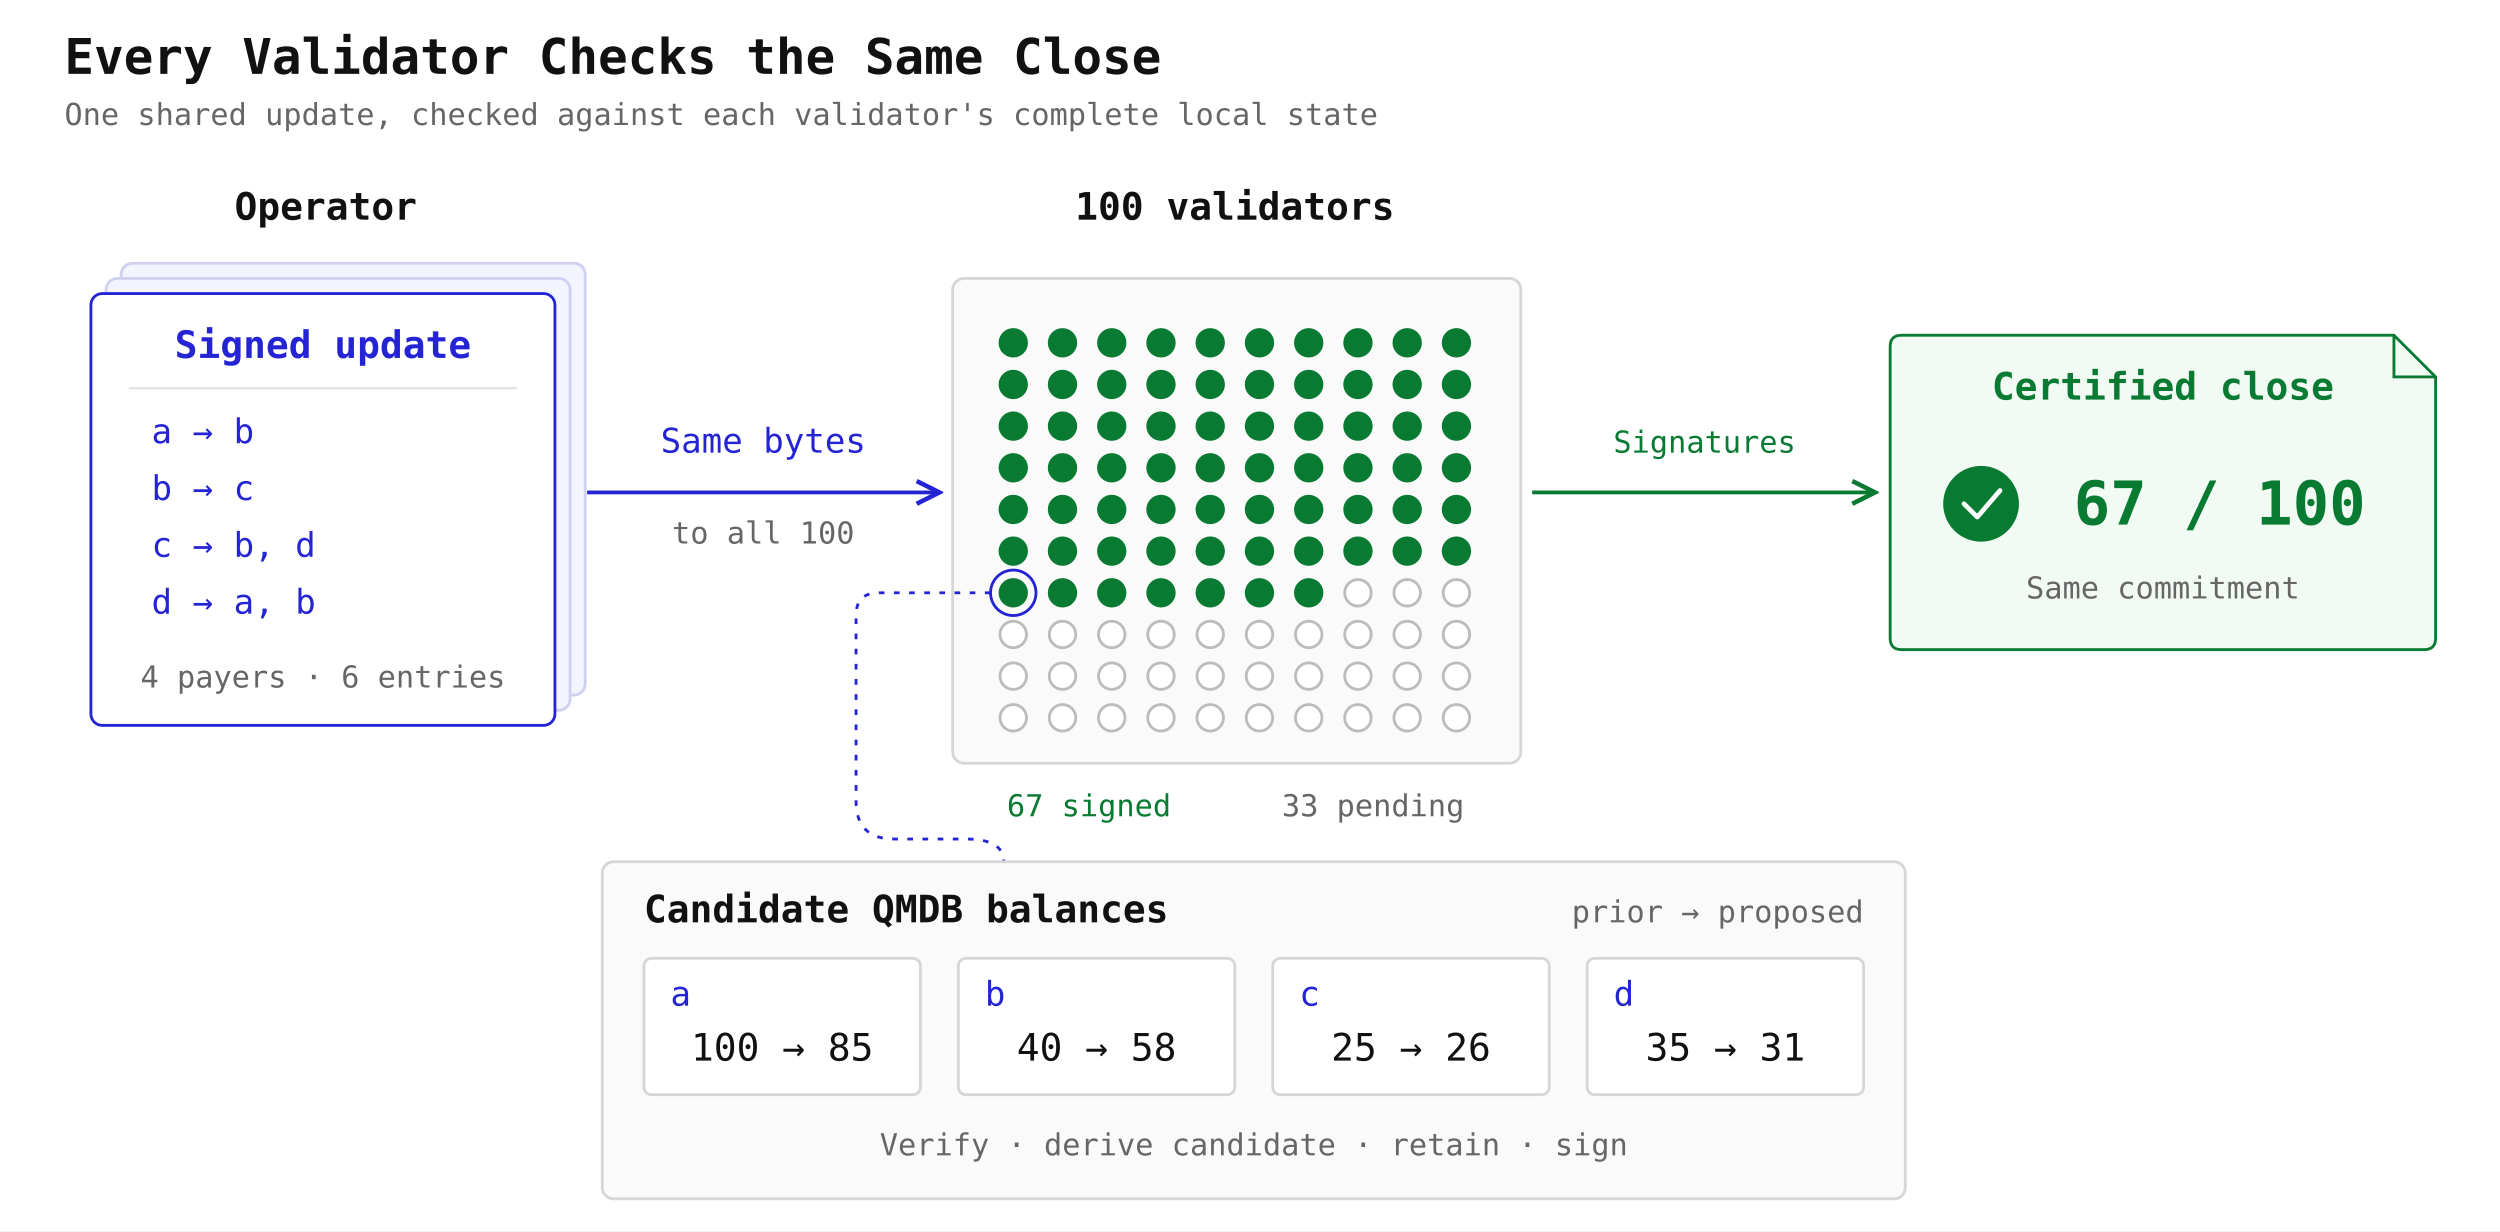
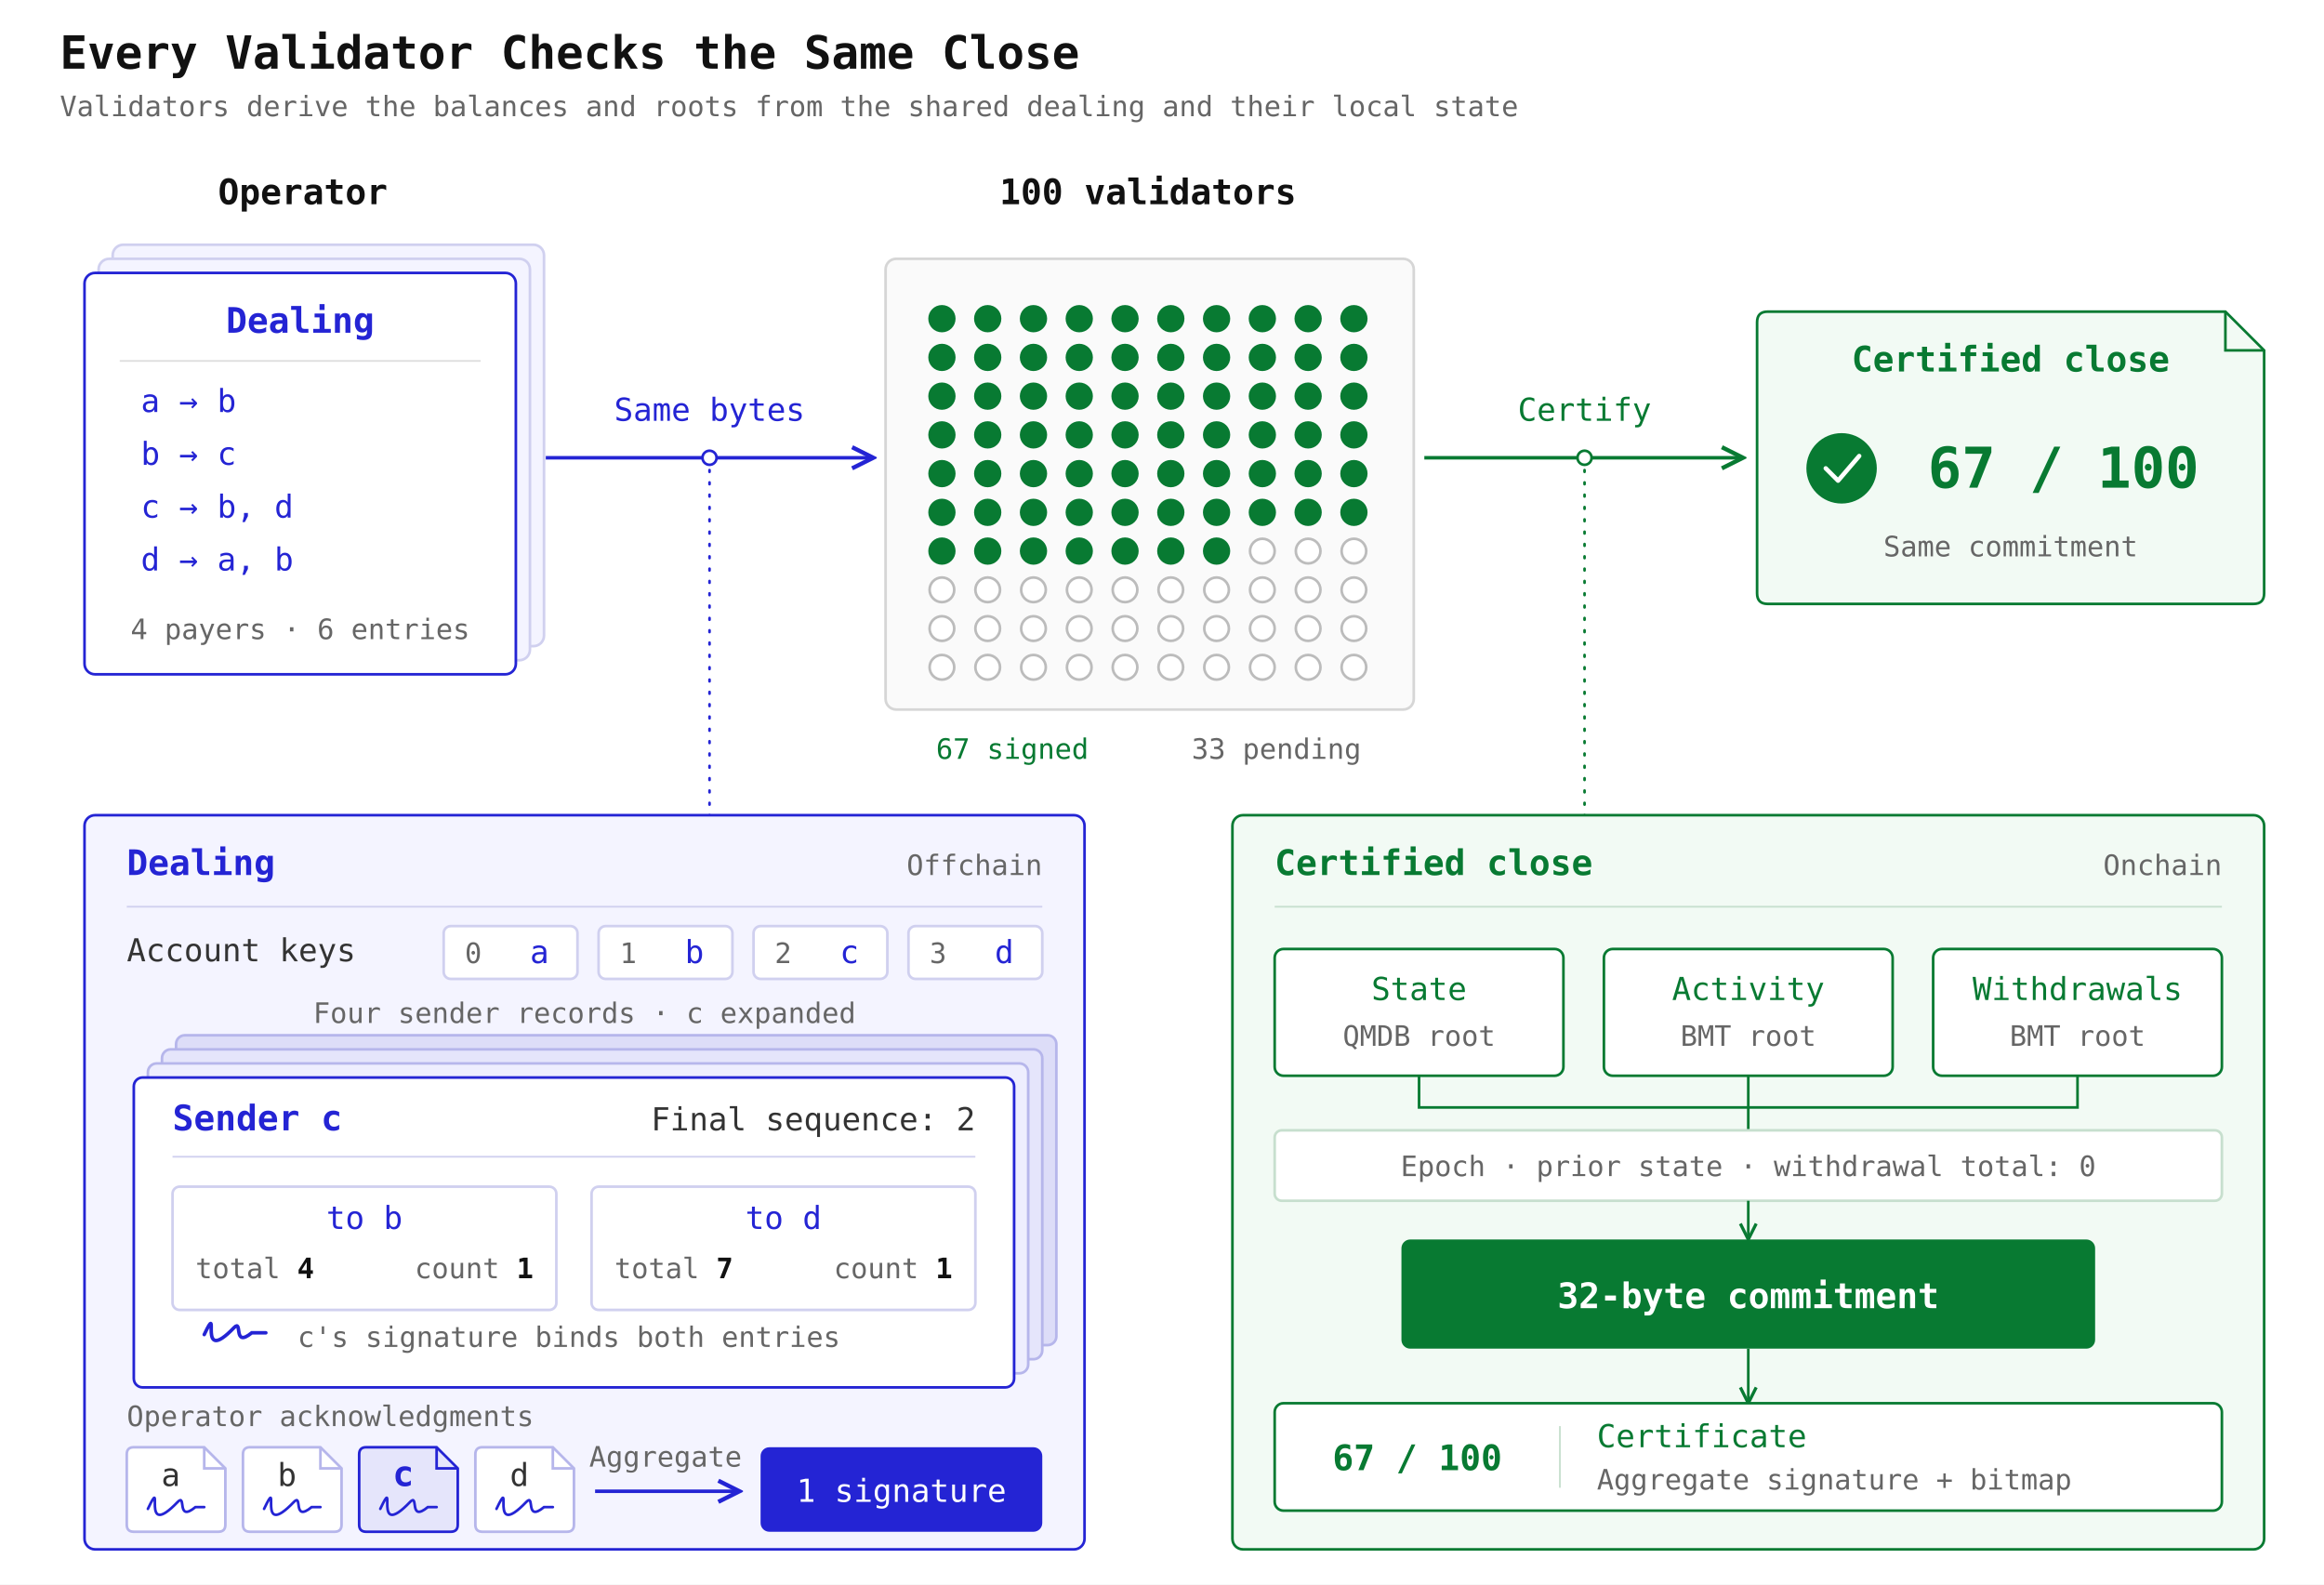
- <svg xmlns="http://www.w3.org/2000/svg" viewBox="0 0 1320 650" role="img" aria-labelledby="title description">
-   <rect width="1320" height="650" fill="#fff" />
+ <svg xmlns="http://www.w3.org/2000/svg" viewBox="0 0 1320 900" role="img" aria-labelledby="title description">
+   <rect width="1320" height="900" fill="#fff" />
  <style>
    text { font-family: ui-monospace, SFMono-Regular, Menlo, Monaco, Consolas, monospace; }
    .title { font-size: 26px; font-weight: 700; fill: #111; }
    .heading { font-size: 20px; font-weight: 700; fill: #111; }
    .label { font-size: 18px; fill: #333; }
    .note { font-size: 16px; fill: #666; }
-     .balance { font-size: 20px; fill: #111; }
    .center { text-anchor: middle; }
    .right { text-anchor: end; }
    .blue { fill: #2424d4; }
    .green { fill: #087a32; }
    .panel { fill: #fafafa; stroke: #d6d6d6; stroke-width: 1.5; }
-     .record { fill: #fff; stroke: #d6d6d6; stroke-width: 1.5; }
+     .entry { fill: #fff; stroke: #d0d0ef; stroke-width: 1.5; }
+     .binding { fill: none; stroke: #087a32; stroke-width: 1.5; }
    .wire { fill: none; stroke-width: 2; }
    .broadcast { stroke: #2424d4; marker-end: url(#broadcast-arrow); }
    .vote { stroke: #087a32; marker-end: url(#vote-arrow); }
    .signed { fill: #087a32; stroke: #087a32; }
    .pending { fill: #fff; stroke: #bcbcbc; }
-     .leader { fill: none; stroke: #2424d4; stroke-width: 1.5; stroke-dasharray: 3 5; }
+     .leader { fill: none; stroke-width: 1.5; stroke-dasharray: 1 6; stroke-linecap: round; }
  </style>
  <defs>
    <marker id="broadcast-arrow" markerWidth="8" markerHeight="8" refX="7" refY="4" orient="auto">
      <path d="M1 1 L7 4 L1 7" fill="none" stroke="#2424d4" stroke-width="1.2" />
    </marker>
    <marker id="vote-arrow" markerWidth="8" markerHeight="8" refX="7" refY="4" orient="auto">
      <path d="M1 1 L7 4 L1 7" fill="none" stroke="#087a32" stroke-width="1.2" />
    </marker>
    <circle id="validator" r="7" stroke-width="1.5" />
+     <g id="operator-ack">
+       <path d="M4 0 H44 L56 12 V44 Q56 48 52 48 H4 Q0 48 0 44 V4 Q0 0 4 0 Z" stroke-width="1.5" />
+       <path d="M44 0 V12 H56" fill="none" stroke-width="1.5" />
+       <path d="M12 35 C22 14 7 54 29 31 C34 26 28 43 39 34 L44 34" fill="none" stroke="#2424d4" stroke-width="1.5" stroke-linecap="round" />
+     </g>
    <g id="validator-row">
      <use href="#validator" x="0" />
      <use href="#validator" x="26" />
      <use href="#validator" x="52" />
      <use href="#validator" x="78" />
      <use href="#validator" x="104" />
      <use href="#validator" x="130" />
      <use href="#validator" x="156" />
      <use href="#validator" x="182" />
      <use href="#validator" x="208" />
      <use href="#validator" x="234" />
    </g>
  </defs>
  <text class="title" x="34" y="39">Every Validator Checks the Same Close</text>
-   <text class="note" x="34" y="66">One shared update, checked against each validator's complete local state</text>
+   <text class="note" x="34" y="66">Validators derive the balances and roots from the shared dealing and their local state</text>
  <text class="heading center" x="172" y="116">Operator</text>
  <rect x="64" y="139" width="245" height="228" rx="6" fill="#f4f4ff" stroke="#d0d0ef" stroke-width="1.5" />
  <rect x="56" y="147" width="245" height="228" rx="6" fill="#f4f4ff" stroke="#d0d0ef" stroke-width="1.5" />
  <rect x="48" y="155" width="245" height="228" rx="6" fill="#fff" stroke="#2424d4" stroke-width="1.5" />
-   <text class="heading center blue" x="170.5" y="189">Signed update</text>
+   <text class="heading center blue" x="170.5" y="189">Dealing</text>
  <path d="M68 205 H273" stroke="#dedede" />
  <text class="label blue" x="80" y="234">a → b</text>
  <text class="label blue" x="80" y="264">b → c</text>
  <text class="label blue" x="80" y="294">c → b, d</text>
  <text class="label blue" x="80" y="324">d → a, b</text>
  <text class="note center" x="170.5" y="363">4 payers · 6 entries</text>
  <path class="wire broadcast" d="M310 260 H496" />
  <text class="label center blue" x="403" y="239">Same bytes</text>
-   <text class="note center" x="403" y="287">to all 100</text>
  <text class="heading center" x="652" y="116">100 validators</text>
  <rect class="panel" x="503" y="147" width="300" height="256" rx="6" />
  <g class="signed" transform="translate(535 181)">
    <use href="#validator-row" y="0" />
    <use href="#validator-row" y="22" />
    <use href="#validator-row" y="44" />
    <use href="#validator-row" y="66" />
    <use href="#validator-row" y="88" />
    <use href="#validator-row" y="110" />
  </g>
  <g transform="translate(535 313)">
    <use class="signed" href="#validator" x="0" />
    <use class="signed" href="#validator" x="26" />
    <use class="signed" href="#validator" x="52" />
    <use class="signed" href="#validator" x="78" />
    <use class="signed" href="#validator" x="104" />
    <use class="signed" href="#validator" x="130" />
    <use class="signed" href="#validator" x="156" />
    <use class="pending" href="#validator" x="182" />
    <use class="pending" href="#validator" x="208" />
    <use class="pending" href="#validator" x="234" />
  </g>
  <g class="pending" transform="translate(535 335)">
    <use href="#validator-row" y="0" />
    <use href="#validator-row" y="22" />
    <use href="#validator-row" y="44" />
  </g>
-   <circle cx="535" cy="313" r="12" fill="none" stroke="#2424d4" stroke-width="1.5" />
  <text class="note center green" x="575" y="431">67 signed</text>
  <text class="note center" x="725" y="431">33 pending</text>
  <path class="wire vote" d="M809 260 H990" />
-   <text class="note center green" x="900" y="239">Signatures</text>
+   <text class="label center green" x="900" y="239">Certify</text>
  <path d="M1004 177 H1264 L1286 199 V337 Q1286 343 1280 343 H1004 Q998 343 998 337 V183 Q998 177 1004 177 Z" fill="#f2faf4" stroke="#087a32" stroke-width="1.5" />
  <path d="M1264 177 V199 H1286" fill="none" stroke="#087a32" stroke-width="1.5" />
  <text class="heading center green" x="1142" y="211">Certified close</text>
  <circle cx="1046" cy="266" r="20" fill="#087a32" />
  <path d="M1037 266 L1044 273 L1056 259" fill="none" stroke="#fff" stroke-width="2.5" stroke-linecap="round" stroke-linejoin="round" />
  <text class="center green" x="1172" y="277" style="font-size:32px; font-weight:700;">67 / 100</text>
  <text class="note center" x="1142" y="316">Same commitment</text>
-   <path class="leader" d="M523 313 H464 Q452 313 452 325 V423 Q452 443 472 443 H510 Q530 443 530 455" />
-   <rect class="panel" x="318" y="455" width="688" height="178" rx="6" />
-   <text class="heading" x="340" y="487">Candidate QMDB balances</text>
-   <text class="note right" x="984" y="487">prior → proposed</text>
-   <rect class="record" x="340" y="506" width="146" height="72" rx="4" />
-   <text class="label blue" x="354" y="531">a</text>
-   <text class="balance center" x="413" y="560">100 → 85</text>
-   <rect class="record" x="506" y="506" width="146" height="72" rx="4" />
-   <text class="label blue" x="520" y="531">b</text>
-   <text class="balance center" x="579" y="560">40 → 58</text>
-   <rect class="record" x="672" y="506" width="146" height="72" rx="4" />
-   <text class="label blue" x="686" y="531">c</text>
-   <text class="balance center" x="745" y="560">25 → 26</text>
-   <rect class="record" x="838" y="506" width="146" height="72" rx="4" />
-   <text class="label blue" x="852" y="531">d</text>
-   <text class="balance center" x="911" y="560">35 → 31</text>
-   <text class="note center" x="662" y="610">Verify · derive candidate · retain · sign</text>
+   <path class="leader" d="M403 260 V463" stroke="#2424d4" />
+   <circle cx="403" cy="260" r="4" fill="#fff" stroke="#2424d4" stroke-width="1.5" />
+   <rect x="48" y="463" width="568" height="417" rx="6" fill="#f4f4ff" stroke="#2424d4" stroke-width="1.5" />
+   <text class="heading blue" x="72" y="497">Dealing</text>
+   <text class="note right" x="592" y="497">Offchain</text>
+   <path d="M72 515 H592" stroke="#d0d0ef" />
+   <text class="label" x="72" y="546">Account keys</text>
+   <rect class="entry" x="252" y="526" width="76" height="30" rx="4" />
+   <text class="note" x="264" y="547">0</text>
+   <text class="label blue" x="301" y="547">a</text>
+   <rect class="entry" x="340" y="526" width="76" height="30" rx="4" />
+   <text class="note" x="352" y="547">1</text>
+   <text class="label blue" x="389" y="547">b</text>
+   <rect class="entry" x="428" y="526" width="76" height="30" rx="4" />
+   <text class="note" x="440" y="547">2</text>
+   <text class="label blue" x="477" y="547">c</text>
+   <rect class="entry" x="516" y="526" width="76" height="30" rx="4" />
+   <text class="note" x="528" y="547">3</text>
+   <text class="label blue" x="565" y="547">d</text>
+   <text class="note center" x="332" y="581">Four sender records · c expanded</text>
+   <rect x="100" y="588" width="500" height="176" rx="5" fill="#ddddf8" stroke="#b6b6eb" stroke-width="1.5" />
+   <rect x="92" y="596" width="500" height="176" rx="5" fill="#e5e5fb" stroke="#b6b6eb" stroke-width="1.5" />
+   <rect x="84" y="604" width="500" height="176" rx="5" fill="#eeeefe" stroke="#b6b6eb" stroke-width="1.5" />
+   <rect x="76" y="612" width="500" height="176" rx="5" fill="#fff" stroke="#2424d4" stroke-width="1.5" />
+   <text class="heading blue" x="98" y="642">Sender c</text>
+   <text class="label right" x="554" y="642">Final sequence: 2</text>
+   <path d="M98 657 H554" stroke="#d0d0ef" />
+   <rect class="entry" x="98" y="674" width="218" height="70" rx="4" />
+   <text class="label center blue" x="207" y="698">to b</text>
+   <text class="note" x="111" y="726">total <tspan fill="#111" font-weight="700">4</tspan>
+   </text>
+   <text class="note right" x="303" y="726">count <tspan fill="#111" font-weight="700">1</tspan>
+   </text>
+   <rect class="entry" x="336" y="674" width="218" height="70" rx="4" />
+   <text class="label center blue" x="445" y="698">to d</text>
+   <text class="note" x="349" y="726">total <tspan fill="#111" font-weight="700">7</tspan>
+   </text>
+   <text class="note right" x="541" y="726">count <tspan fill="#111" font-weight="700">1</tspan>
+   </text>
+   <path d="M116 758 C126 737 111 777 133 754 C138 749 132 766 143 757 L151 757" fill="none" stroke="#2424d4" stroke-width="2" stroke-linecap="round" />
+   <text class="note" x="169" y="765">c's signature binds both entries</text>
+   <text class="note" x="72" y="810">Operator acknowledgments</text>
+   <g transform="translate(72 822)">
+     <use href="#operator-ack" fill="#fff" stroke="#b6b6eb" />
+     <text class="label center" x="25" y="22">a</text>
+   </g>
+   <g transform="translate(138 822)">
+     <use href="#operator-ack" fill="#fff" stroke="#b6b6eb" />
+     <text class="label center" x="25" y="22">b</text>
+   </g>
+   <g transform="translate(204 822)">
+     <use href="#operator-ack" fill="#e5e5fb" stroke="#2424d4" />
+     <text class="heading center blue" x="25" y="22">c</text>
+   </g>
+   <g transform="translate(270 822)">
+     <use href="#operator-ack" fill="#fff" stroke="#b6b6eb" />
+     <text class="label center" x="25" y="22">d</text>
+   </g>
+   <text class="note center" x="378" y="833">Aggregate</text>
+   <path class="wire broadcast" d="M338 847 H420" />
+   <rect x="432" y="822" width="160" height="48" rx="5" fill="#2424d4" />
+   <text class="label center" x="512" y="853" style="fill:#fff;">1 signature</text>
+   <path class="leader" d="M900 260 V463" stroke="#087a32" />
+   <circle cx="900" cy="260" r="4" fill="#fff" stroke="#087a32" stroke-width="1.5" />
+   <rect x="700" y="463" width="586" height="417" rx="6" fill="#f2faf4" stroke="#087a32" stroke-width="1.5" />
+   <text class="heading green" x="724" y="497">Certified close</text>
+   <text class="note right" x="1262" y="497">Onchain</text>
+   <path d="M724 515 H1262" stroke="#c7dfce" />
+   <rect x="724" y="539" width="164" height="72" rx="5" fill="#fff" stroke="#087a32" stroke-width="1.5" />
+   <text class="label center green" x="806" y="568">State</text>
+   <text class="note center" x="806" y="594">QMDB root</text>
+   <rect x="911" y="539" width="164" height="72" rx="5" fill="#fff" stroke="#087a32" stroke-width="1.5" />
+   <text class="label center green" x="993" y="568">Activity</text>
+   <text class="note center" x="993" y="594">BMT root</text>
+   <rect x="1098" y="539" width="164" height="72" rx="5" fill="#fff" stroke="#087a32" stroke-width="1.5" />
+   <text class="label center green" x="1180" y="568">Withdrawals</text>
+   <text class="note center" x="1180" y="594">BMT root</text>
+   <path class="binding" d="M806 611 V629 H1180 V611 M993 611 V642" />
+   <rect x="724" y="642" width="538" height="40" rx="4" fill="#fff" stroke="#c7dfce" stroke-width="1.5" />
+   <text class="note center" x="993" y="668">Epoch · prior state · withdrawal total: 0</text>
+   <path class="binding" d="M993 682 V704" marker-end="url(#vote-arrow)" />
+   <rect x="796" y="704" width="394" height="62" rx="5" fill="#087a32" />
+   <text class="heading center" x="993" y="743" style="fill:#fff;">32-byte commitment</text>
+   <path class="binding" d="M993 766 V797" marker-end="url(#vote-arrow)" />
+   <rect x="724" y="797" width="538" height="61" rx="5" fill="#fff" stroke="#087a32" stroke-width="1.5" />
+   <text class="heading center green" x="805" y="835">67 / 100</text>
+   <path d="M886 810 V845" stroke="#c7dfce" />
+   <text class="label green" x="907" y="822">Certificate</text>
+   <text class="note" x="907" y="846">Aggregate signature + bitmap</text>
</svg>
